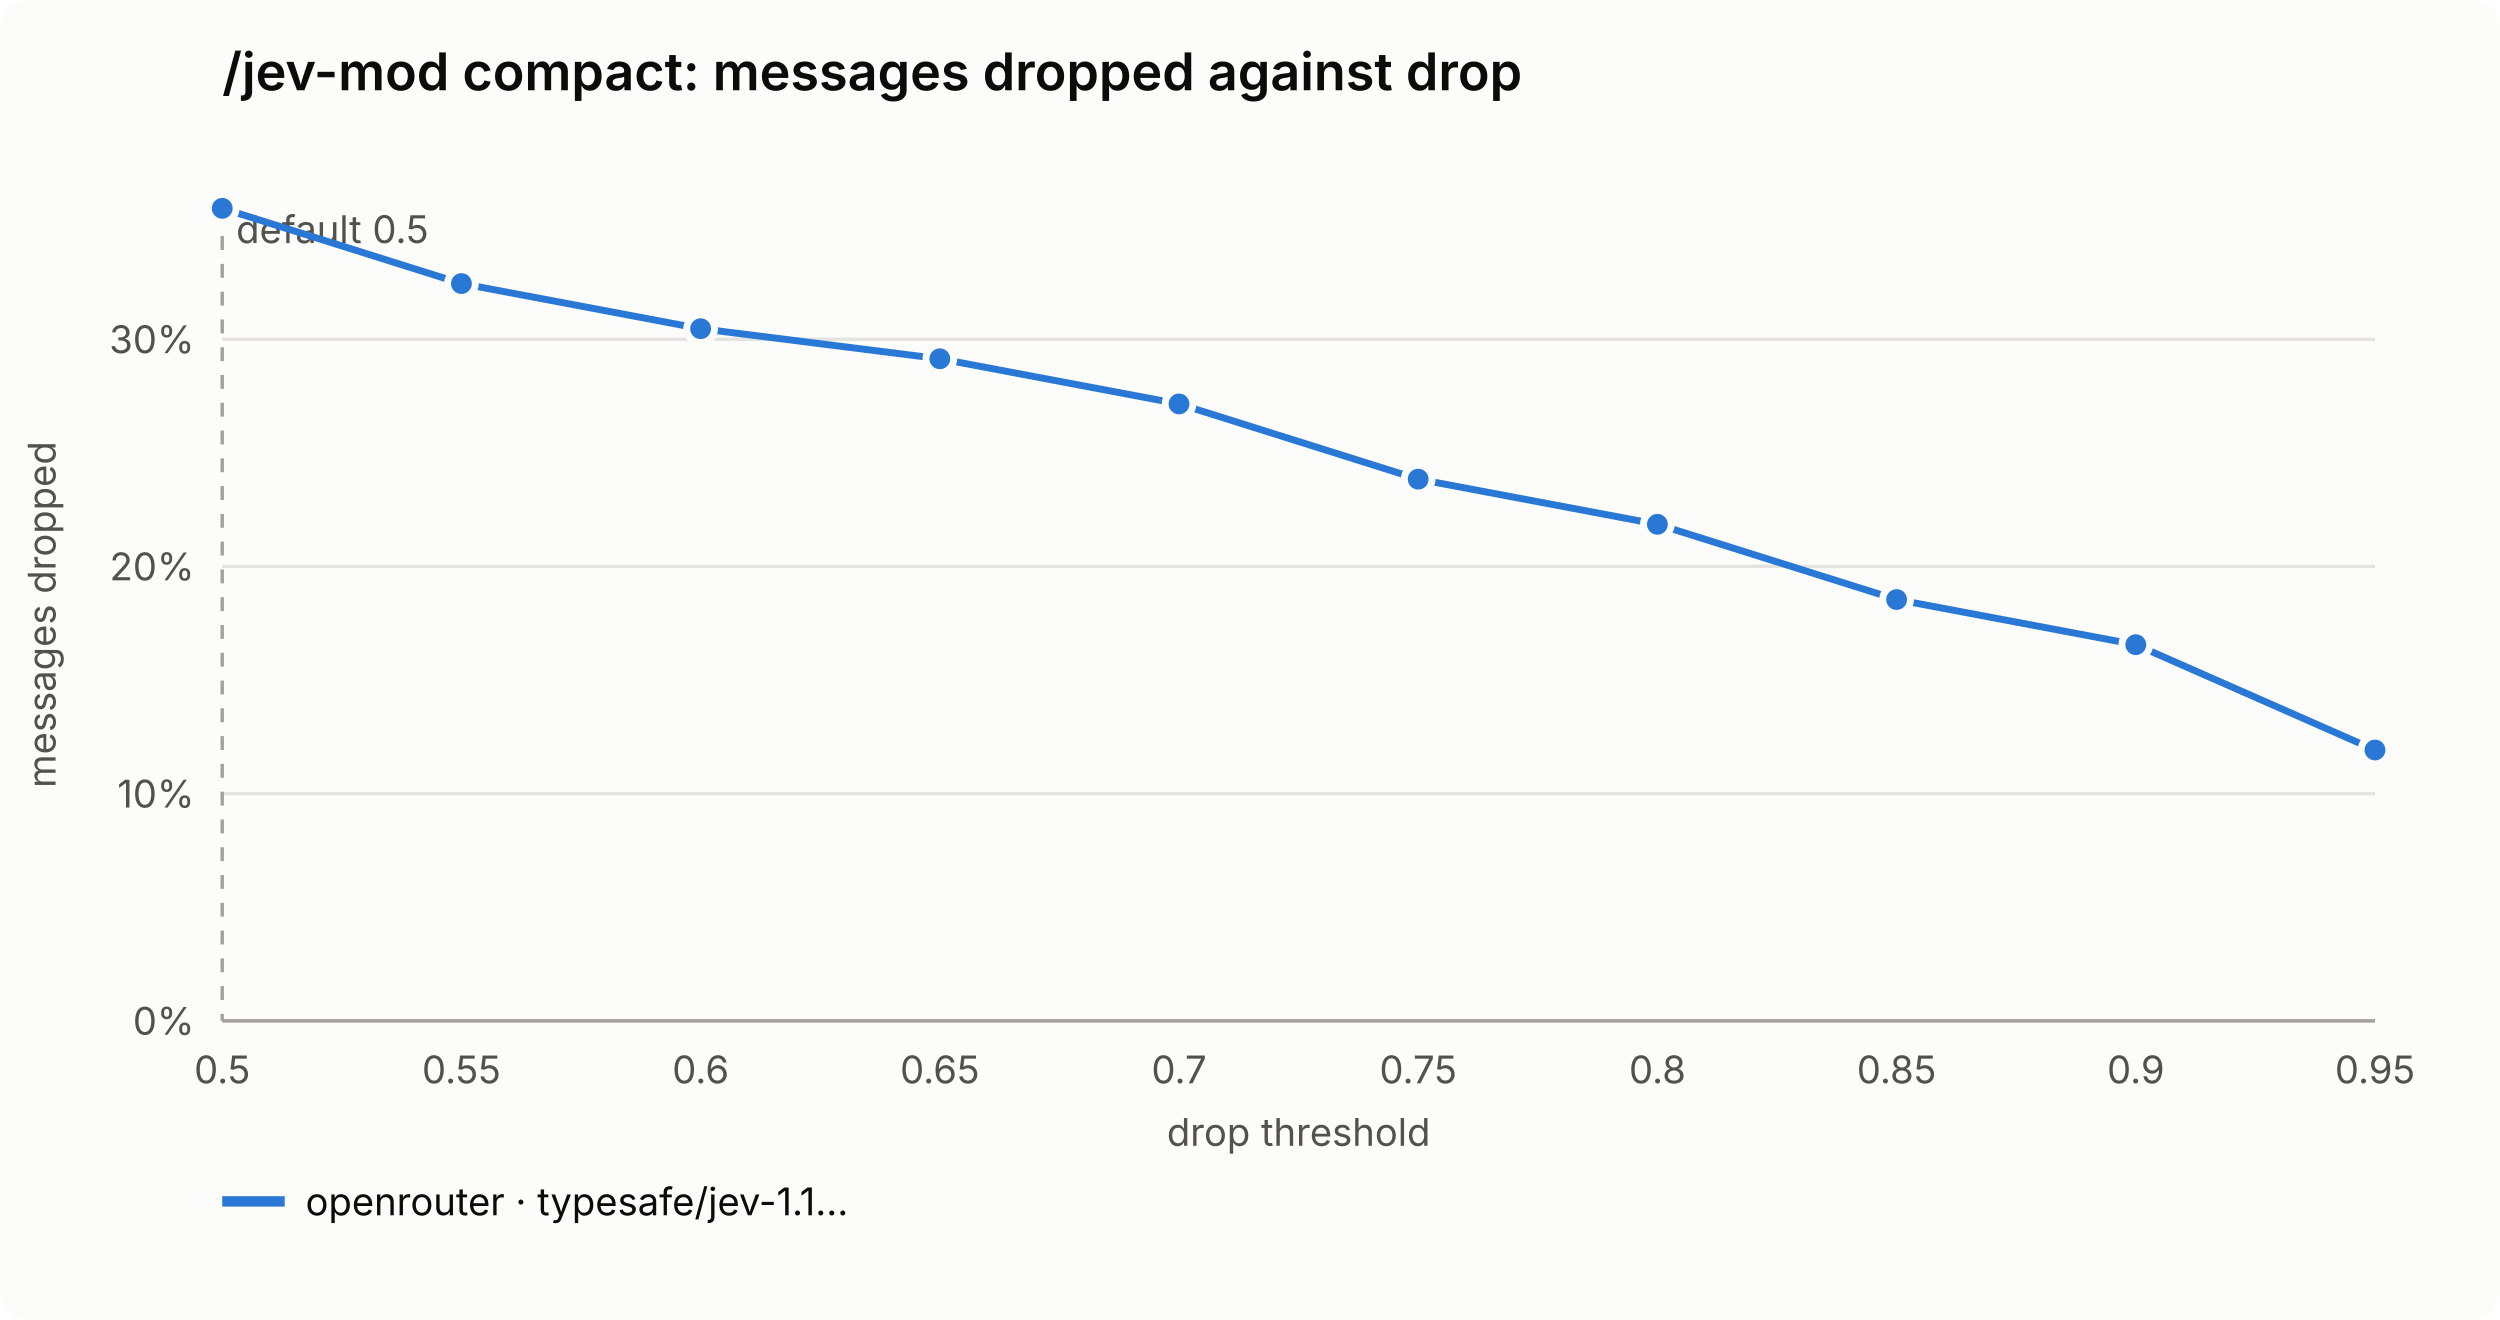
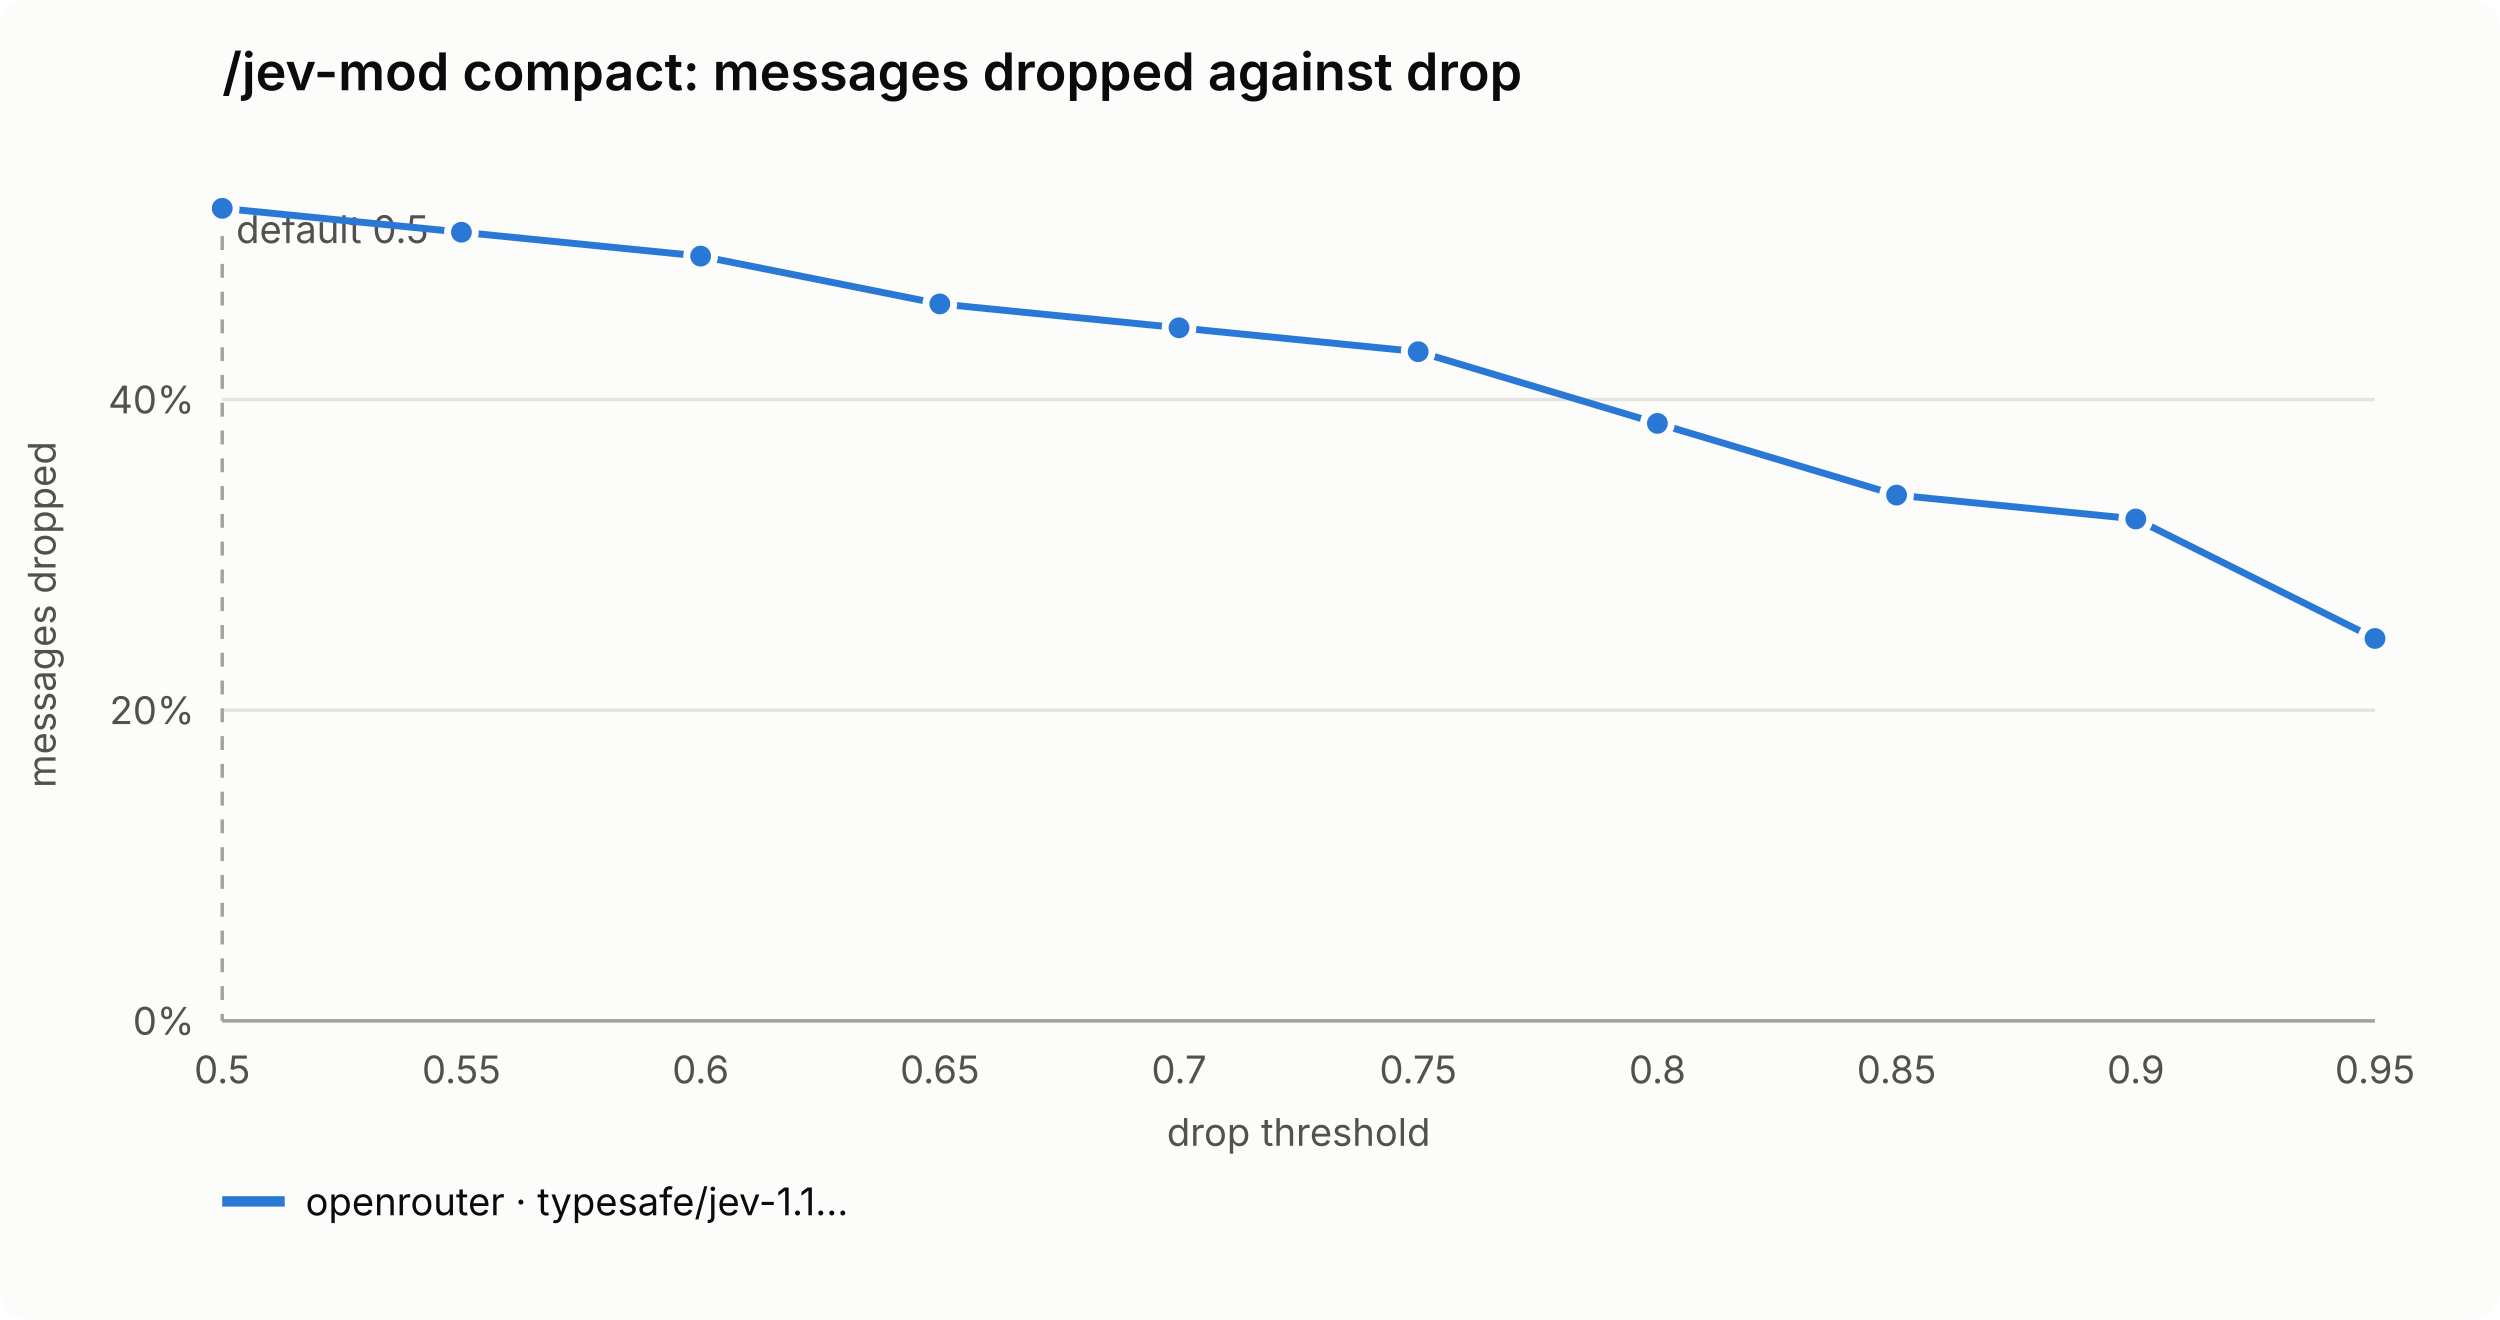
<svg xmlns="http://www.w3.org/2000/svg" viewBox="0 0 720 380" width="720" height="380" role="img" aria-label="/jev-mod compact: messages dropped against drop">
  <style>
text{font-family:system-ui,-apple-system,"Segoe UI",sans-serif}
.t{font-size:15px;font-weight:600}.st{font-size:12px}.ax{font-size:11px}.lab{font-size:11px}
.g,.a,.guide{stroke-width:1}.guide{stroke-dasharray:4 4}.fake{font-size:13px;font-weight:700}
- .bg{fill:#fcfcfb}.dot{stroke:#fcfcfb}text{fill:#0b0b0b}.st,.ax{fill:#52514e}.g{stroke:#e4e3df}.a,.guide{stroke:#a3a29c}.l1{stroke:#2a78d6}.d1{fill:#2a78d6}.fake{fill:#c43534}
- @media (prefers-color-scheme: dark){.bg{fill:#1a1a19}.dot{stroke:#1a1a19}text{fill:#f0efec}.st,.ax{fill:#c3c2b7}.g{stroke:#353532}.a,.guide{stroke:#6b6a64}.l1{stroke:#3987e5}.d1{fill:#3987e5}.fake{fill:#e66767}}
+ .bg{fill:#fcfcfb}.dot{stroke:#fcfcfb}.rg{stroke:#0b0b0b}text{fill:#0b0b0b}.st,.ax{fill:#52514e}.g{stroke:#e4e3df}.a,.guide{stroke:#a3a29c}.l1{stroke:#2a78d6}.d1{fill:#2a78d6}.fake{fill:#c43534}
+ @media (prefers-color-scheme: dark){.bg{fill:#1a1a19}.dot{stroke:#1a1a19}.rg{stroke:#f0efec}text{fill:#f0efec}.st,.ax{fill:#c3c2b7}.g{stroke:#353532}.a,.guide{stroke:#6b6a64}.l1{stroke:#3987e5}.d1{fill:#3987e5}.fake{fill:#e66767}}
</style>
  <rect width="720" height="380" rx="8" class="bg" />
  <text class="t" x="64" y="26">/jev-mod compact: messages dropped against drop</text>
  <line class="g" x1="64" x2="684" y1="294" y2="294" />
  <text class="ax" x="56" y="298" text-anchor="end">0%</text>
-   <line class="g" x1="64" x2="684" y1="228.57" y2="228.57" />
-   <text class="ax" x="56" y="232.57" text-anchor="end">10%</text>
-   <line class="g" x1="64" x2="684" y1="163.13" y2="163.13" />
-   <text class="ax" x="56" y="167.13" text-anchor="end">20%</text>
-   <line class="g" x1="64" x2="684" y1="97.7" y2="97.7" />
-   <text class="ax" x="56" y="101.7" text-anchor="end">30%</text>
+   <line class="g" x1="64" x2="684" y1="204.53" y2="204.53" />
+   <text class="ax" x="56" y="208.53" text-anchor="end">20%</text>
+   <line class="g" x1="64" x2="684" y1="115.06" y2="115.06" />
+   <text class="ax" x="56" y="119.06" text-anchor="end">40%</text>
  <text class="ax" x="64" y="312" text-anchor="middle">0.5</text>
  <text class="ax" x="132.89" y="312" text-anchor="middle">0.55</text>
  <text class="ax" x="201.78" y="312" text-anchor="middle">0.6</text>
  <text class="ax" x="270.67" y="312" text-anchor="middle">0.65</text>
  <text class="ax" x="339.56" y="312" text-anchor="middle">0.7</text>
  <text class="ax" x="408.44" y="312" text-anchor="middle">0.75</text>
  <text class="ax" x="477.33" y="312" text-anchor="middle">0.8</text>
  <text class="ax" x="546.22" y="312" text-anchor="middle">0.85</text>
  <text class="ax" x="615.11" y="312" text-anchor="middle">0.9</text>
  <text class="ax" x="684" y="312" text-anchor="middle">0.95</text>
  <line class="a" x1="64" x2="684" y1="294" y2="294" />
  <text class="ax" x="374" y="330" text-anchor="middle">drop threshold</text>
  <text class="ax" transform="translate(16 177) rotate(-90)" text-anchor="middle">messages dropped</text>
  <line class="guide" x1="64" x2="64" y1="60" y2="294" />
  <text class="ax" x="68" y="70">default 0.5</text>
-   <polyline class="l1" fill="none" stroke-width="2" stroke-linejoin="round" points="64,60 132.89,81.67 201.78,94.67 270.67,103.33 339.56,116.33 408.44,138 477.33,151 546.22,172.67 615.11,185.67 684,216" />
+   <polyline class="l1" fill="none" stroke-width="2" stroke-linejoin="round" points="64,60 132.89,66.88 201.78,73.76 270.67,87.53 339.56,94.41 408.44,101.29 477.33,121.94 546.22,142.59 615.11,149.47 684,183.88" />
  <circle class="d1 dot" cx="64" cy="60" r="4" stroke-width="2" />
-   <circle class="d1 dot" cx="132.89" cy="81.67" r="4" stroke-width="2" />
-   <circle class="d1 dot" cx="201.78" cy="94.67" r="4" stroke-width="2" />
-   <circle class="d1 dot" cx="270.67" cy="103.33" r="4" stroke-width="2" />
-   <circle class="d1 dot" cx="339.56" cy="116.33" r="4" stroke-width="2" />
-   <circle class="d1 dot" cx="408.44" cy="138" r="4" stroke-width="2" />
-   <circle class="d1 dot" cx="477.33" cy="151" r="4" stroke-width="2" />
-   <circle class="d1 dot" cx="546.22" cy="172.67" r="4" stroke-width="2" />
-   <circle class="d1 dot" cx="615.11" cy="185.67" r="4" stroke-width="2" />
-   <circle class="d1 dot" cx="684" cy="216" r="4" stroke-width="2" />
+   <circle class="d1 dot" cx="132.89" cy="66.88" r="4" stroke-width="2" />
+   <circle class="d1 dot" cx="201.78" cy="73.76" r="4" stroke-width="2" />
+   <circle class="d1 dot" cx="270.67" cy="87.53" r="4" stroke-width="2" />
+   <circle class="d1 dot" cx="339.56" cy="94.41" r="4" stroke-width="2" />
+   <circle class="d1 dot" cx="408.44" cy="101.29" r="4" stroke-width="2" />
+   <circle class="d1 dot" cx="477.33" cy="121.94" r="4" stroke-width="2" />
+   <circle class="d1 dot" cx="546.22" cy="142.59" r="4" stroke-width="2" />
+   <circle class="d1 dot" cx="615.11" cy="149.47" r="4" stroke-width="2" />
+   <circle class="d1 dot" cx="684" cy="183.88" r="4" stroke-width="2" />
  <line x1="64" x2="82" y1="346" y2="346" class="l1" stroke-width="3" />
  <text class="lab" x="88" y="350">openrouter · typesafe/jev-1.1…</text>
</svg>
